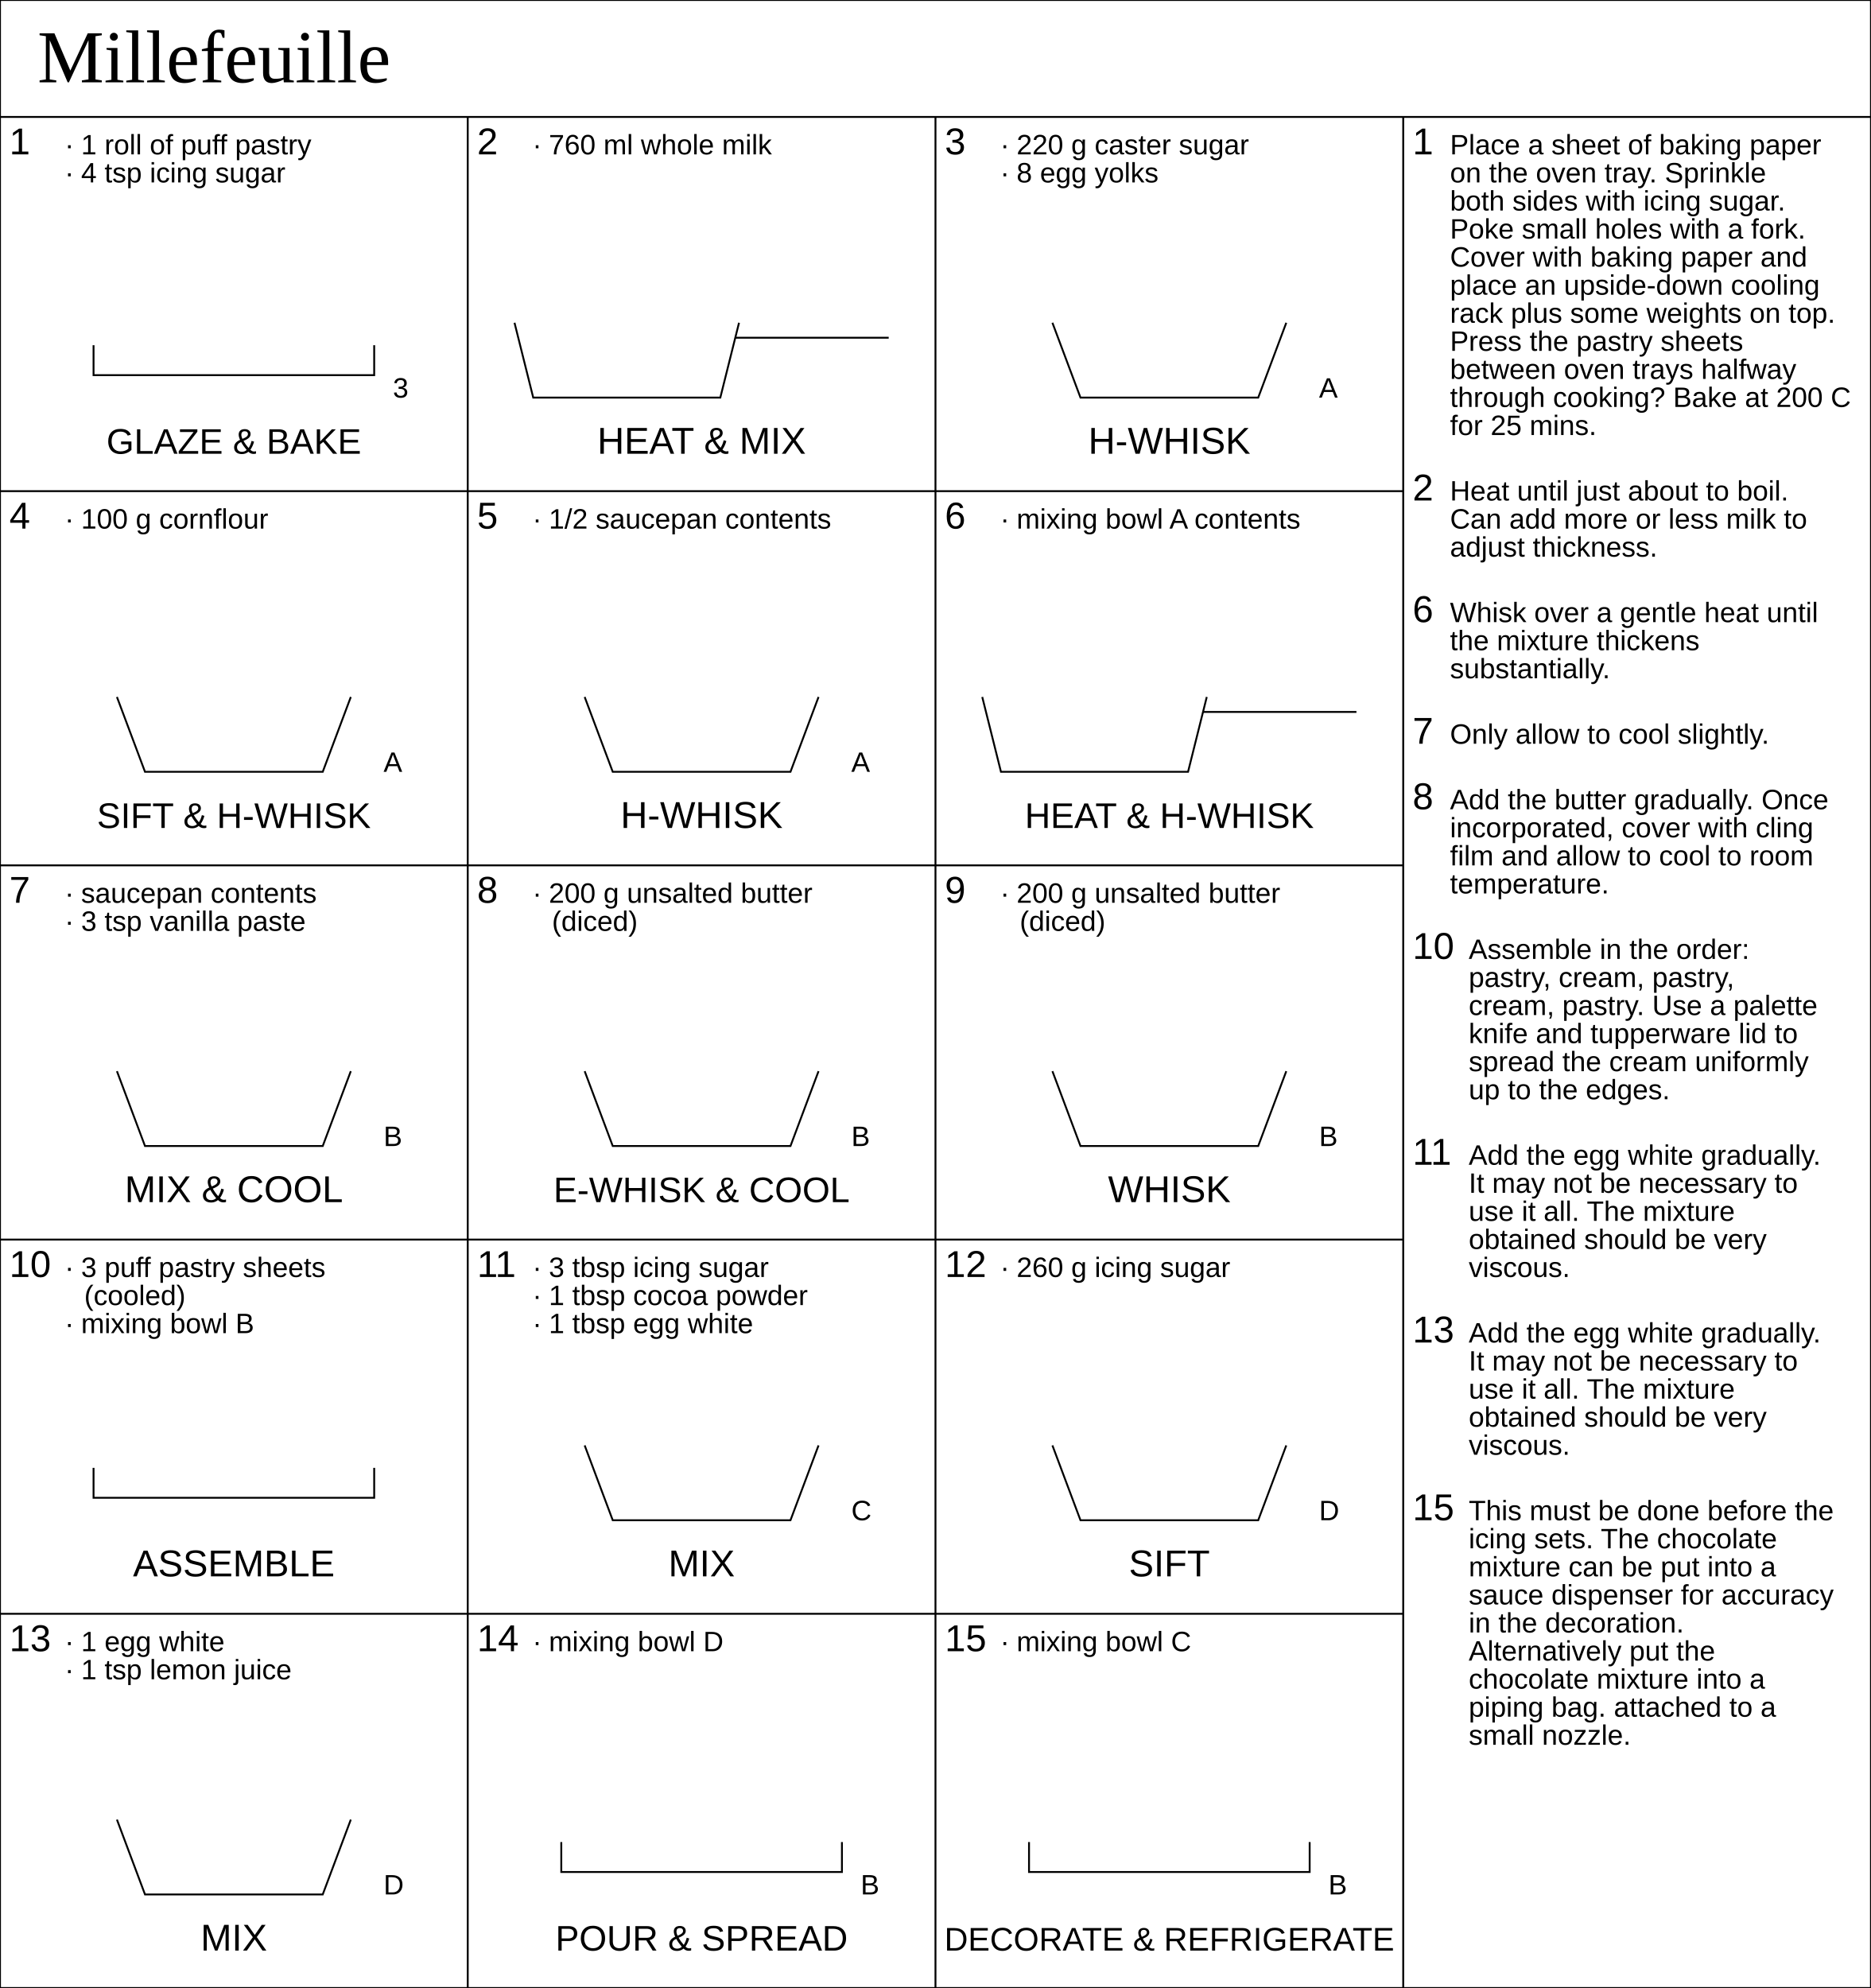
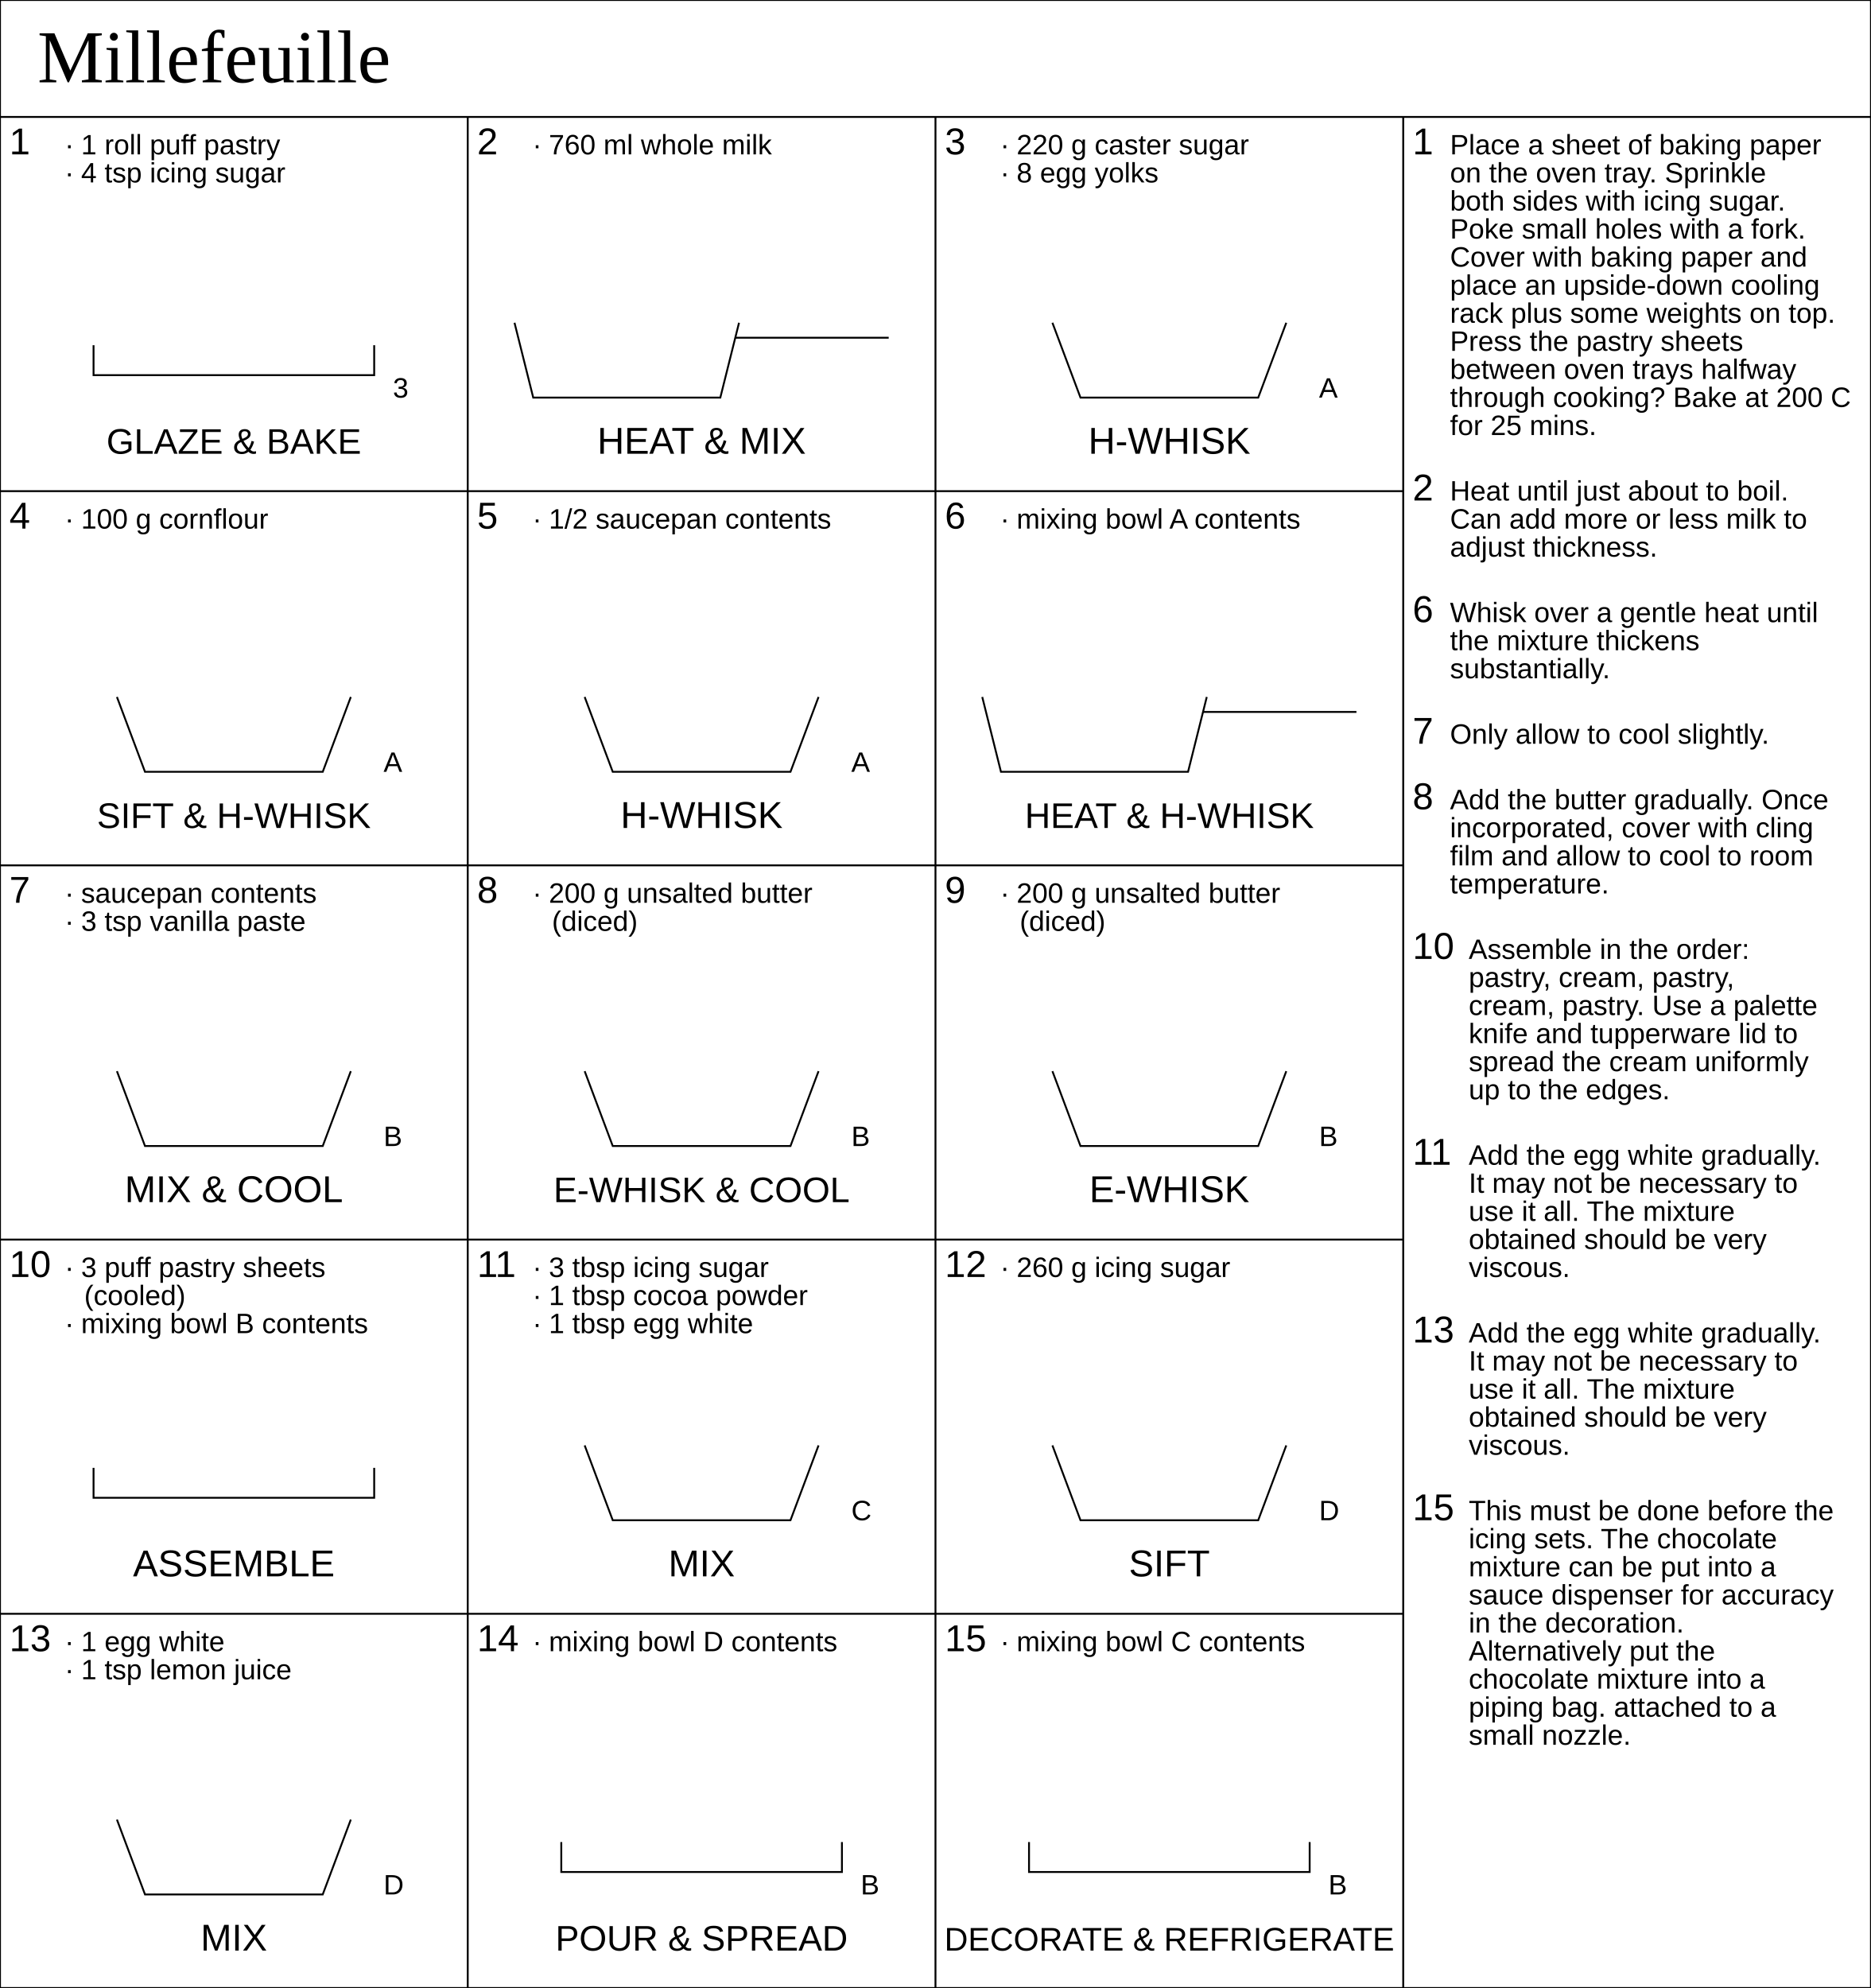
<svg xmlns="http://www.w3.org/2000/svg" width="2000" height="2125.0">
  <text x="40.0" y="88.0" font-size="80">
Millefeuille</text>
  <polyline points="0,0 0,2125.0 " style="fill:none;stroke:black;stroke-width:2" />
  <polyline points="2000,0 2000,2125.0 " style="fill:none;stroke:black;stroke-width:2" />
  <polyline points="500,125.0 500,2125.0 " style="fill:none;stroke:black;stroke-width:2" />
  <polyline points="1000,125.0 1000,2125.0 " style="fill:none;stroke:black;stroke-width:2" />
  <polyline points="1500,125.0 1500,2125.0 " style="fill:none;stroke:black;stroke-width:2" />
  <polyline points="0,0 2000,0 " style="fill:none;stroke:black;stroke-width:2" />
  <polyline points="0,125.0 2000,125.0 " style="fill:none;stroke:black;stroke-width:2" />
  <polyline points="0,2125.0 2000,2125.0 " style="fill:none;stroke:black;stroke-width:2" />
  <polyline points="0,525.0 1500,525.0 " style="fill:none;stroke:black;stroke-width:2" />
  <polyline points="0,925.0 1500,925.0 " style="fill:none;stroke:black;stroke-width:2" />
  <polyline points="0,1325.0 1500,1325.0 " style="fill:none;stroke:black;stroke-width:2" />
  <polyline points="0,1725.0 1500,1725.0 " style="fill:none;stroke:black;stroke-width:2" />
  <text x="10.0" y="165.0" text-anchor="left" style="font-family:Arial;font-size:40"> 
1 </text>
  <text x="70.0" y="165.0" text-anchor="left" style="font-family:Arial;font-size:30"> 
- ∙ 1 roll of puff pastry </text>
+ ∙ 1 roll puff pastry </text>
  <text x="70.0" y="195.0" text-anchor="left" style="font-family:Arial;font-size:30"> 
∙ 4 tsp icing sugar </text>
  <polyline points="100.0,369.0 100.0,401.0 400.0,401.0 400.0,369.0" style="fill:none;stroke:black;stroke-width:2" />
  <text x="420.0" y="425.0" text-anchor="left" style="font-family:Arial;font-size:30"> 
3 </text>
  <text x="250.0" y="485.0" text-anchor="middle" style="font-family:Arial;font-size:38"> 
GLAZE &amp; BAKE </text>
  <text x="1510.0" y="165.0" text-anchor="left" style="font-family:Arial;font-size:40"> 
1 </text>
  <text x="1550.0" y="165.0" text-anchor="left" style="font-family:Arial;font-size:30"> 
Place a sheet of baking paper </text>
  <text x="1550.0" y="195.0" text-anchor="left" style="font-family:Arial;font-size:30"> 
on the oven tray. Sprinkle </text>
  <text x="1550.0" y="225.0" text-anchor="left" style="font-family:Arial;font-size:30"> 
both sides with icing sugar. </text>
  <text x="1550.0" y="255.0" text-anchor="left" style="font-family:Arial;font-size:30"> 
Poke small holes with a fork. </text>
  <text x="1550.0" y="285.0" text-anchor="left" style="font-family:Arial;font-size:30"> 
Cover with baking paper and </text>
  <text x="1550.0" y="315.0" text-anchor="left" style="font-family:Arial;font-size:30"> 
place an upside-down cooling </text>
  <text x="1550.0" y="345.0" text-anchor="left" style="font-family:Arial;font-size:30"> 
rack plus some weights on top. </text>
  <text x="1550.0" y="375.0" text-anchor="left" style="font-family:Arial;font-size:30"> 
Press the pastry sheets </text>
  <text x="1550.0" y="405.0" text-anchor="left" style="font-family:Arial;font-size:30"> 
between oven trays halfway </text>
  <text x="1550.0" y="435.0" text-anchor="left" style="font-family:Arial;font-size:30"> 
through cooking? Bake at 200 C </text>
  <text x="1550.0" y="465.0" text-anchor="left" style="font-family:Arial;font-size:30"> 
for 25 mins. </text>
  <text x="510.0" y="165.0" text-anchor="left" style="font-family:Arial;font-size:40"> 
2 </text>
  <text x="570.0" y="165.0" text-anchor="left" style="font-family:Arial;font-size:30"> 
∙ 760 ml whole milk </text>
  <polyline points="550.0,345.0 570.0,425.0 770.0,425.0 790.0,345.0" style="fill:none;stroke:black;stroke-width:2" />
  <polyline points="786.0,361.0 950.0,361.0" style="fill:none;stroke:black;stroke-width:2" />
  <text x="750.0" y="485.0" text-anchor="middle" style="font-family:Arial;font-size:40"> 
HEAT &amp; MIX </text>
  <text x="1510.0" y="535.0" text-anchor="left" style="font-family:Arial;font-size:40"> 
2 </text>
  <text x="1550.0" y="535.0" text-anchor="left" style="font-family:Arial;font-size:30"> 
Heat until just about to boil. </text>
  <text x="1550.0" y="565.0" text-anchor="left" style="font-family:Arial;font-size:30"> 
Can add more or less milk to </text>
  <text x="1550.0" y="595.0" text-anchor="left" style="font-family:Arial;font-size:30"> 
adjust thickness. </text>
  <text x="1010.0" y="165.0" text-anchor="left" style="font-family:Arial;font-size:40"> 
3 </text>
  <text x="1070.0" y="165.0" text-anchor="left" style="font-family:Arial;font-size:30"> 
∙ 220 g caster sugar </text>
  <text x="1070.0" y="195.0" text-anchor="left" style="font-family:Arial;font-size:30"> 
∙ 8 egg yolks </text>
  <polyline points="1125.0,345.0 1155.0,425.0 1345.0,425.0 1375.0,345.0" style="fill:none;stroke:black;stroke-width:2" />
  <text x="1410.0" y="425.0" text-anchor="left" style="font-family:Arial;font-size:30"> 
A </text>
  <text x="1250.0" y="485.0" text-anchor="middle" style="font-family:Arial;font-size:40"> 
H-WHISK </text>
  <text x="10.0" y="565.0" text-anchor="left" style="font-family:Arial;font-size:40"> 
4 </text>
  <text x="70.0" y="565.0" text-anchor="left" style="font-family:Arial;font-size:30"> 
∙ 100 g cornflour </text>
  <polyline points="125.0,745.0 155.0,825.0 345.0,825.0 375.0,745.0" style="fill:none;stroke:black;stroke-width:2" />
  <text x="410.0" y="825.0" text-anchor="left" style="font-family:Arial;font-size:30"> 
A </text>
  <text x="250.0" y="885.0" text-anchor="middle" style="font-family:Arial;font-size:38"> 
SIFT &amp; H-WHISK </text>
  <text x="510.0" y="565.0" text-anchor="left" style="font-family:Arial;font-size:40"> 
5 </text>
  <text x="570.0" y="565.0" text-anchor="left" style="font-family:Arial;font-size:30"> 
∙ 1/2 saucepan contents </text>
  <polyline points="625.0,745.0 655.0,825.0 845.0,825.0 875.0,745.0" style="fill:none;stroke:black;stroke-width:2" />
  <text x="910.0" y="825.0" text-anchor="left" style="font-family:Arial;font-size:30"> 
A </text>
  <text x="750.0" y="885.0" text-anchor="middle" style="font-family:Arial;font-size:40"> 
H-WHISK </text>
  <text x="1010.0" y="565.0" text-anchor="left" style="font-family:Arial;font-size:40"> 
6 </text>
  <text x="1070.0" y="565.0" text-anchor="left" style="font-family:Arial;font-size:30"> 
∙ mixing bowl A contents </text>
  <polyline points="1050.0,745.0 1070.0,825.0 1270.0,825.0 1290.0,745.0" style="fill:none;stroke:black;stroke-width:2" />
  <polyline points="1286.0,761.0 1450.0,761.0" style="fill:none;stroke:black;stroke-width:2" />
  <text x="1250.0" y="885.0" text-anchor="middle" style="font-family:Arial;font-size:38"> 
HEAT &amp; H-WHISK </text>
  <text x="1510.0" y="665.0" text-anchor="left" style="font-family:Arial;font-size:40"> 
6 </text>
  <text x="1550.0" y="665.0" text-anchor="left" style="font-family:Arial;font-size:30"> 
Whisk over a gentle heat until </text>
  <text x="1550.0" y="695.0" text-anchor="left" style="font-family:Arial;font-size:30"> 
the mixture thickens </text>
  <text x="1550.0" y="725.0" text-anchor="left" style="font-family:Arial;font-size:30"> 
substantially. </text>
  <text x="10.0" y="965.0" text-anchor="left" style="font-family:Arial;font-size:40"> 
7 </text>
  <text x="70.0" y="965.0" text-anchor="left" style="font-family:Arial;font-size:30"> 
∙ saucepan contents </text>
  <text x="70.0" y="995.0" text-anchor="left" style="font-family:Arial;font-size:30"> 
∙ 3 tsp vanilla paste </text>
  <polyline points="125.0,1145.0 155.0,1225.0 345.0,1225.0 375.0,1145.0" style="fill:none;stroke:black;stroke-width:2" />
  <text x="410.0" y="1225.0" text-anchor="left" style="font-family:Arial;font-size:30"> 
B </text>
  <text x="250.0" y="1285.0" text-anchor="middle" style="font-family:Arial;font-size:40"> 
MIX &amp; COOL </text>
  <text x="1510.0" y="795.0" text-anchor="left" style="font-family:Arial;font-size:40"> 
7 </text>
  <text x="1550.0" y="795.0" text-anchor="left" style="font-family:Arial;font-size:30"> 
Only allow to cool slightly. </text>
  <text x="510.0" y="965.0" text-anchor="left" style="font-family:Arial;font-size:40"> 
8 </text>
  <text x="570.0" y="965.0" text-anchor="left" style="font-family:Arial;font-size:30"> 
∙ 200 g unsalted butter </text>
  <text x="590.0" y="995.0" text-anchor="left" style="font-family:Arial;font-size:30"> 
(diced) </text>
  <polyline points="625.0,1145.0 655.0,1225.0 845.0,1225.0 875.0,1145.0" style="fill:none;stroke:black;stroke-width:2" />
  <text x="910.0" y="1225.0" text-anchor="left" style="font-family:Arial;font-size:30"> 
B </text>
  <text x="750.0" y="1285.0" text-anchor="middle" style="font-family:Arial;font-size:38"> 
E-WHISK &amp; COOL </text>
  <text x="1510.0" y="865.0" text-anchor="left" style="font-family:Arial;font-size:40"> 
8 </text>
  <text x="1550.0" y="865.0" text-anchor="left" style="font-family:Arial;font-size:30"> 
Add the butter gradually. Once </text>
  <text x="1550.0" y="895.0" text-anchor="left" style="font-family:Arial;font-size:30"> 
incorporated, cover with cling </text>
  <text x="1550.0" y="925.0" text-anchor="left" style="font-family:Arial;font-size:30"> 
film and allow to cool to room </text>
  <text x="1550.0" y="955.0" text-anchor="left" style="font-family:Arial;font-size:30"> 
temperature. </text>
  <text x="1010.0" y="965.0" text-anchor="left" style="font-family:Arial;font-size:40"> 
9 </text>
  <text x="1070.0" y="965.0" text-anchor="left" style="font-family:Arial;font-size:30"> 
∙ 200 g unsalted butter </text>
  <text x="1090.0" y="995.0" text-anchor="left" style="font-family:Arial;font-size:30"> 
(diced) </text>
  <polyline points="1125.0,1145.0 1155.0,1225.0 1345.0,1225.0 1375.0,1145.0" style="fill:none;stroke:black;stroke-width:2" />
  <text x="1410.0" y="1225.0" text-anchor="left" style="font-family:Arial;font-size:30"> 
B </text>
  <text x="1250.0" y="1285.0" text-anchor="middle" style="font-family:Arial;font-size:40"> 
- WHISK </text>
+ E-WHISK </text>
  <text x="10.0" y="1365.0" text-anchor="left" style="font-family:Arial;font-size:40"> 
10 </text>
  <text x="70.0" y="1365.0" text-anchor="left" style="font-family:Arial;font-size:30"> 
∙ 3 puff pastry sheets </text>
  <text x="90.0" y="1395.0" text-anchor="left" style="font-family:Arial;font-size:30"> 
(cooled) </text>
  <text x="70.0" y="1425.0" text-anchor="left" style="font-family:Arial;font-size:30"> 
- ∙ mixing bowl B </text>
+ ∙ mixing bowl B contents </text>
  <polyline points="100.0,1569.0 100.0,1601.0 400.0,1601.0 400.0,1569.0" style="fill:none;stroke:black;stroke-width:2" />
  <text x="250.0" y="1685.0" text-anchor="middle" style="font-family:Arial;font-size:40"> 
ASSEMBLE </text>
  <text x="1510.0" y="1025.0" text-anchor="left" style="font-family:Arial;font-size:40"> 
10 </text>
  <text x="1570.0" y="1025.0" text-anchor="left" style="font-family:Arial;font-size:30"> 
Assemble in the order: </text>
  <text x="1570.0" y="1055.0" text-anchor="left" style="font-family:Arial;font-size:30"> 
pastry, cream, pastry, </text>
  <text x="1570.0" y="1085.0" text-anchor="left" style="font-family:Arial;font-size:30"> 
cream, pastry. Use a palette </text>
  <text x="1570.0" y="1115.0" text-anchor="left" style="font-family:Arial;font-size:30"> 
knife and tupperware lid to </text>
  <text x="1570.0" y="1145.0" text-anchor="left" style="font-family:Arial;font-size:30"> 
spread the cream uniformly </text>
  <text x="1570.0" y="1175.0" text-anchor="left" style="font-family:Arial;font-size:30"> 
up to the edges. </text>
  <text x="510.0" y="1365.0" text-anchor="left" style="font-family:Arial;font-size:40"> 
11 </text>
  <text x="570.0" y="1365.0" text-anchor="left" style="font-family:Arial;font-size:30"> 
∙ 3 tbsp icing sugar </text>
  <text x="570.0" y="1395.0" text-anchor="left" style="font-family:Arial;font-size:30"> 
∙ 1 tbsp cocoa powder </text>
  <text x="570.0" y="1425.0" text-anchor="left" style="font-family:Arial;font-size:30"> 
∙ 1 tbsp egg white </text>
  <polyline points="625.0,1545.0 655.0,1625.0 845.0,1625.0 875.0,1545.0" style="fill:none;stroke:black;stroke-width:2" />
  <text x="910.0" y="1625.0" text-anchor="left" style="font-family:Arial;font-size:30"> 
C </text>
  <text x="750.0" y="1685.0" text-anchor="middle" style="font-family:Arial;font-size:40"> 
MIX </text>
  <text x="1510.0" y="1245.0" text-anchor="left" style="font-family:Arial;font-size:40"> 
11 </text>
  <text x="1570.0" y="1245.0" text-anchor="left" style="font-family:Arial;font-size:30"> 
Add the egg white gradually. </text>
  <text x="1570.0" y="1275.0" text-anchor="left" style="font-family:Arial;font-size:30"> 
It may not be necessary to </text>
  <text x="1570.0" y="1305.0" text-anchor="left" style="font-family:Arial;font-size:30"> 
use it all. The mixture </text>
  <text x="1570.0" y="1335.0" text-anchor="left" style="font-family:Arial;font-size:30"> 
obtained should be very </text>
  <text x="1570.0" y="1365.0" text-anchor="left" style="font-family:Arial;font-size:30"> 
viscous. </text>
  <text x="1010.0" y="1365.0" text-anchor="left" style="font-family:Arial;font-size:40"> 
12 </text>
  <text x="1070.0" y="1365.0" text-anchor="left" style="font-family:Arial;font-size:30"> 
∙ 260 g icing sugar </text>
  <polyline points="1125.0,1545.0 1155.0,1625.0 1345.0,1625.0 1375.0,1545.0" style="fill:none;stroke:black;stroke-width:2" />
  <text x="1410.0" y="1625.0" text-anchor="left" style="font-family:Arial;font-size:30"> 
D </text>
  <text x="1250.0" y="1685.0" text-anchor="middle" style="font-family:Arial;font-size:40"> 
SIFT  </text>
  <text x="10.0" y="1765.0" text-anchor="left" style="font-family:Arial;font-size:40"> 
13 </text>
  <text x="70.0" y="1765.0" text-anchor="left" style="font-family:Arial;font-size:30"> 
∙ 1 egg white </text>
  <text x="70.0" y="1795.0" text-anchor="left" style="font-family:Arial;font-size:30"> 
∙ 1 tsp lemon juice </text>
  <polyline points="125.0,1945.0 155.0,2025.0 345.0,2025.0 375.0,1945.0" style="fill:none;stroke:black;stroke-width:2" />
  <text x="410.0" y="2025.0" text-anchor="left" style="font-family:Arial;font-size:30"> 
D </text>
  <text x="250.0" y="2085.0" text-anchor="middle" style="font-family:Arial;font-size:40"> 
MIX </text>
  <text x="1510.0" y="1435.0" text-anchor="left" style="font-family:Arial;font-size:40"> 
13 </text>
  <text x="1570.0" y="1435.0" text-anchor="left" style="font-family:Arial;font-size:30"> 
Add the egg white gradually. </text>
  <text x="1570.0" y="1465.0" text-anchor="left" style="font-family:Arial;font-size:30"> 
It may not be necessary to </text>
  <text x="1570.0" y="1495.0" text-anchor="left" style="font-family:Arial;font-size:30"> 
use it all. The mixture </text>
  <text x="1570.0" y="1525.0" text-anchor="left" style="font-family:Arial;font-size:30"> 
obtained should be very </text>
  <text x="1570.0" y="1555.0" text-anchor="left" style="font-family:Arial;font-size:30"> 
viscous. </text>
  <text x="510.0" y="1765.0" text-anchor="left" style="font-family:Arial;font-size:40"> 
14 </text>
  <text x="570.0" y="1765.0" text-anchor="left" style="font-family:Arial;font-size:30"> 
- ∙ mixing bowl D </text>
+ ∙ mixing bowl D contents </text>
  <polyline points="600.0,1969.0 600.0,2001.0 900.0,2001.0 900.0,1969.0" style="fill:none;stroke:black;stroke-width:2" />
  <text x="920.0" y="2025.0" text-anchor="left" style="font-family:Arial;font-size:30"> 
B </text>
  <text x="750.0" y="2085.0" text-anchor="middle" style="font-family:Arial;font-size:38"> 
POUR &amp; SPREAD </text>
  <text x="1010.0" y="1765.0" text-anchor="left" style="font-family:Arial;font-size:40"> 
15 </text>
  <text x="1070.0" y="1765.0" text-anchor="left" style="font-family:Arial;font-size:30"> 
- ∙ mixing bowl C </text>
+ ∙ mixing bowl C contents </text>
  <polyline points="1100.0,1969.0 1100.0,2001.0 1400.0,2001.0 1400.0,1969.0" style="fill:none;stroke:black;stroke-width:2" />
  <text x="1420.0" y="2025.0" text-anchor="left" style="font-family:Arial;font-size:30"> 
B </text>
  <text x="1250.0" y="2085.0" text-anchor="middle" style="font-family:Arial;font-size:35"> 
DECORATE &amp; REFRIGERATE </text>
  <text x="1510.0" y="1625.0" text-anchor="left" style="font-family:Arial;font-size:40"> 
15 </text>
  <text x="1570.0" y="1625.0" text-anchor="left" style="font-family:Arial;font-size:30"> 
This must be done before the </text>
  <text x="1570.0" y="1655.0" text-anchor="left" style="font-family:Arial;font-size:30"> 
icing sets. The chocolate </text>
  <text x="1570.0" y="1685.0" text-anchor="left" style="font-family:Arial;font-size:30"> 
mixture can be put into a </text>
  <text x="1570.0" y="1715.0" text-anchor="left" style="font-family:Arial;font-size:30"> 
sauce dispenser for accuracy </text>
  <text x="1570.0" y="1745.0" text-anchor="left" style="font-family:Arial;font-size:30"> 
in the decoration. </text>
  <text x="1570.0" y="1775.0" text-anchor="left" style="font-family:Arial;font-size:30"> 
Alternatively put the </text>
  <text x="1570.0" y="1805.0" text-anchor="left" style="font-family:Arial;font-size:30"> 
chocolate mixture into a </text>
  <text x="1570.0" y="1835.0" text-anchor="left" style="font-family:Arial;font-size:30"> 
piping bag. attached to a </text>
  <text x="1570.0" y="1865.0" text-anchor="left" style="font-family:Arial;font-size:30"> 
small nozzle. </text>
</svg>
